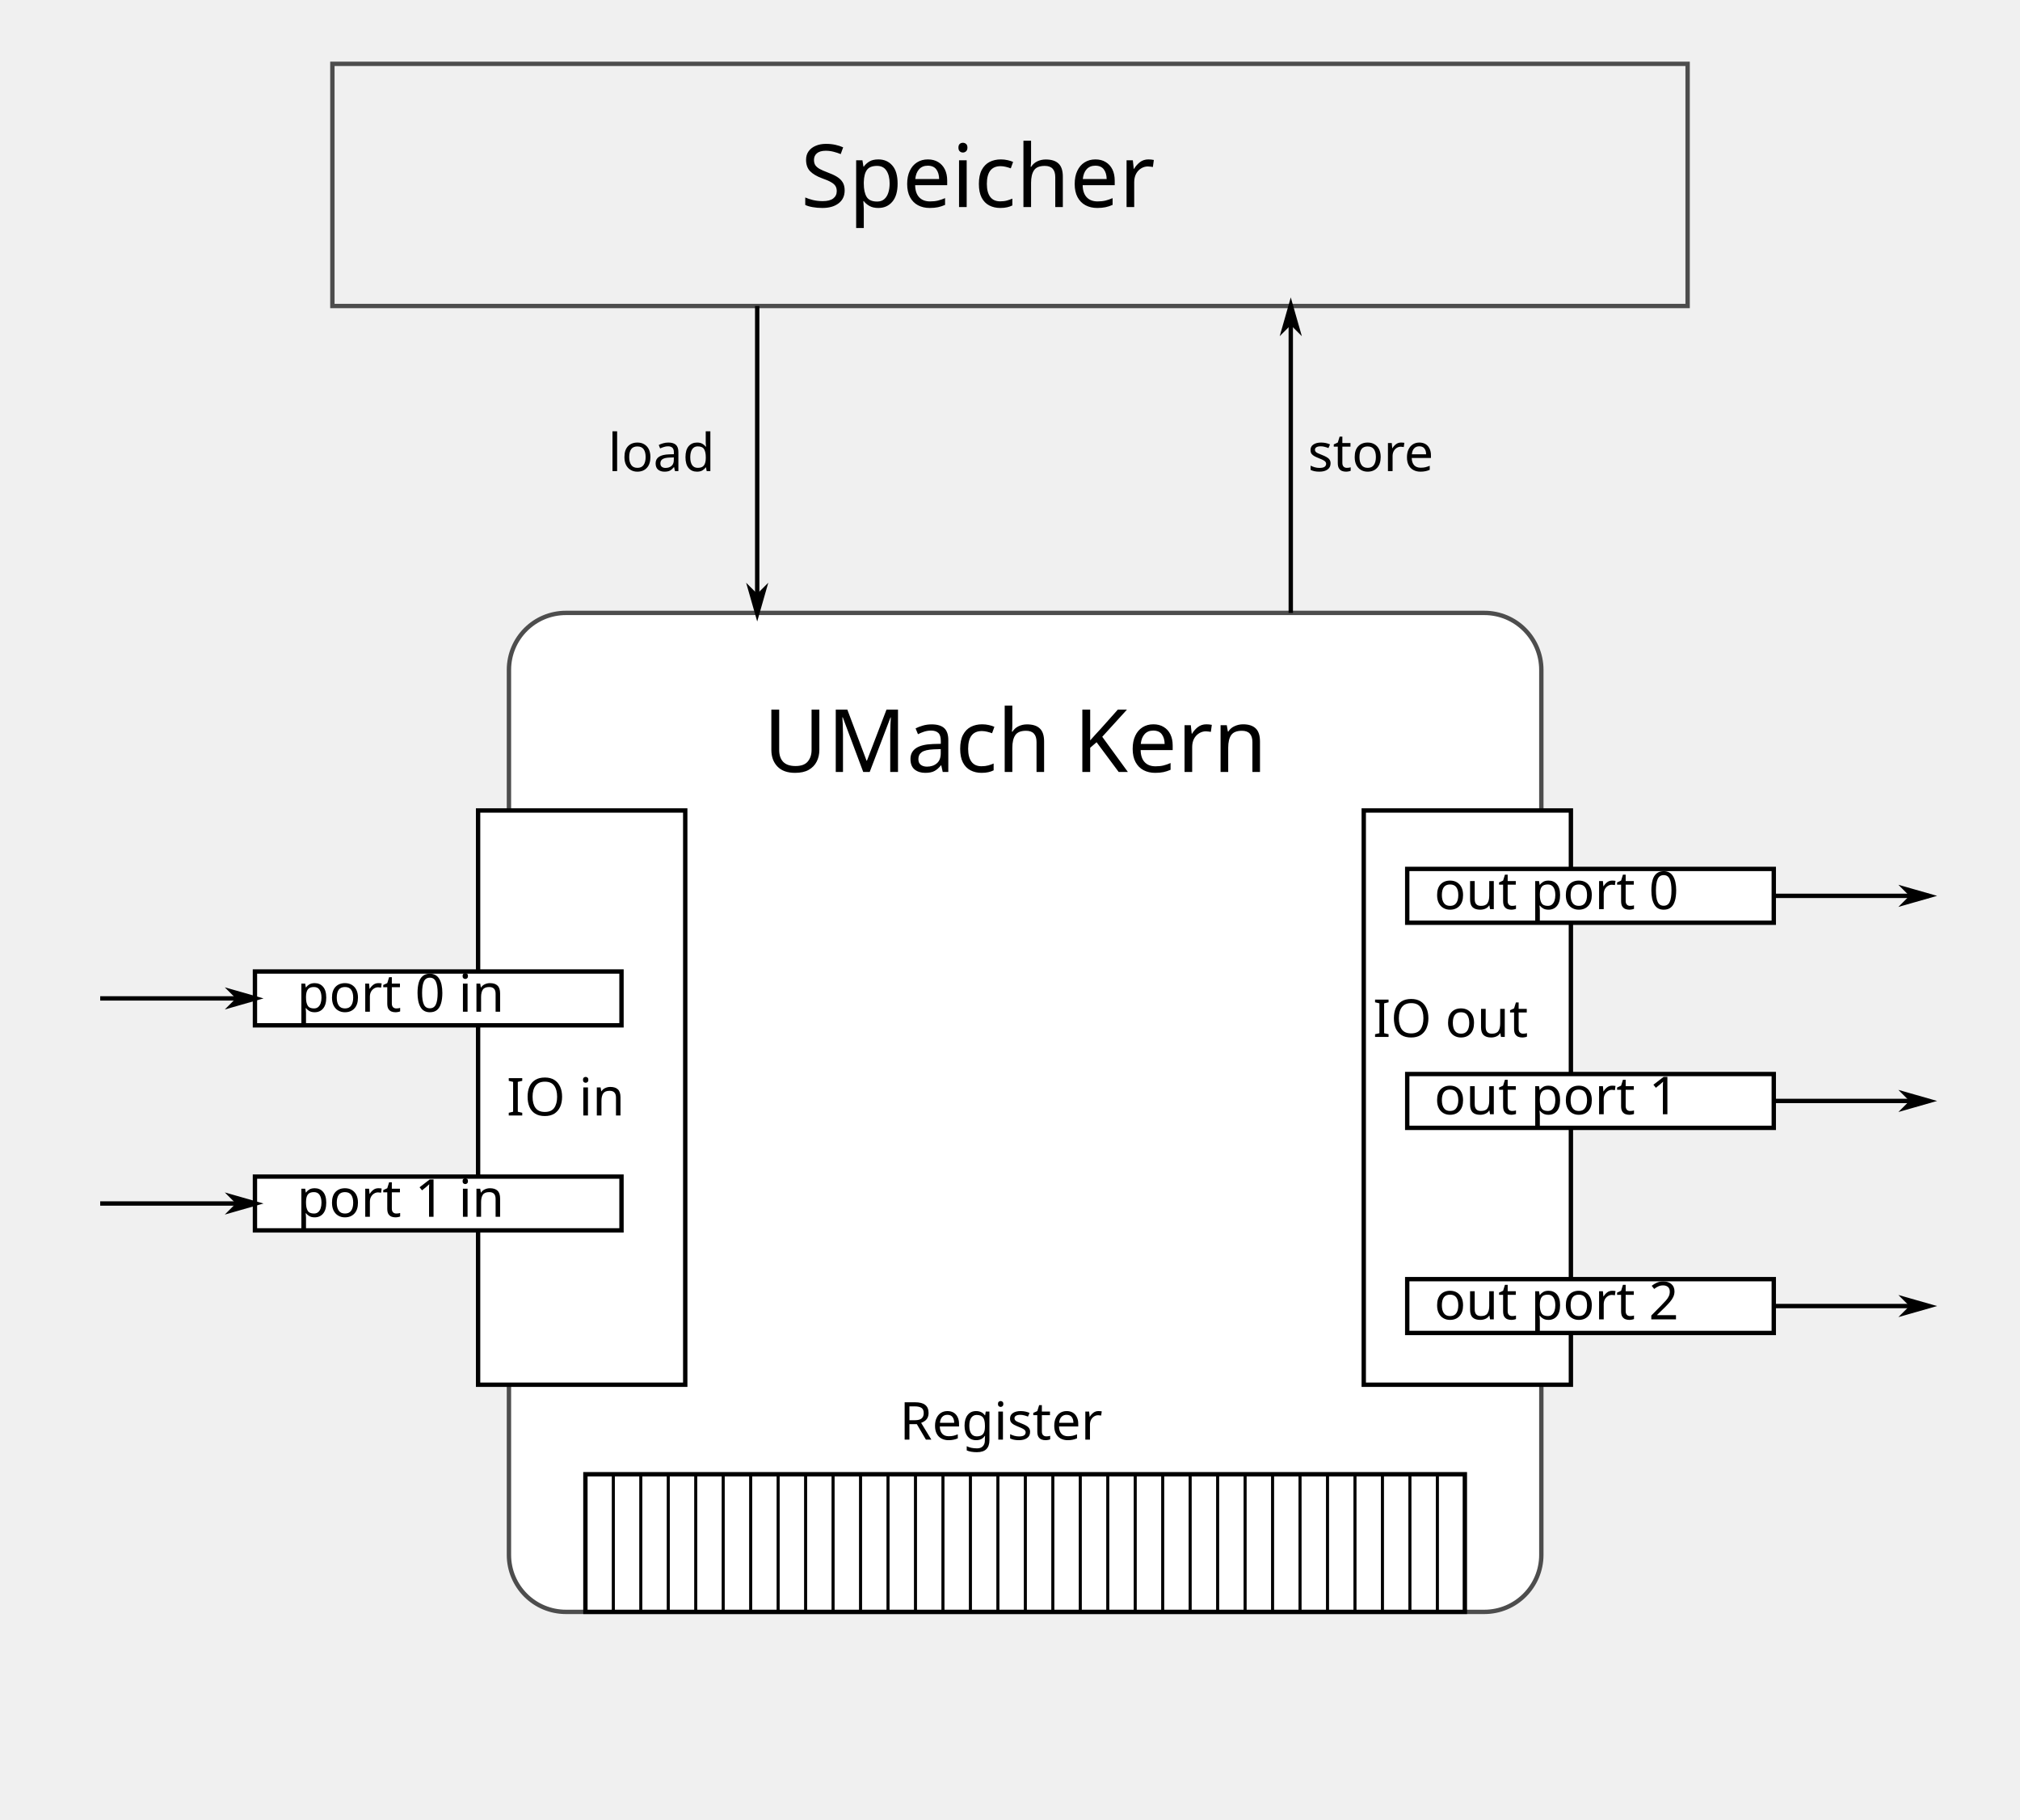
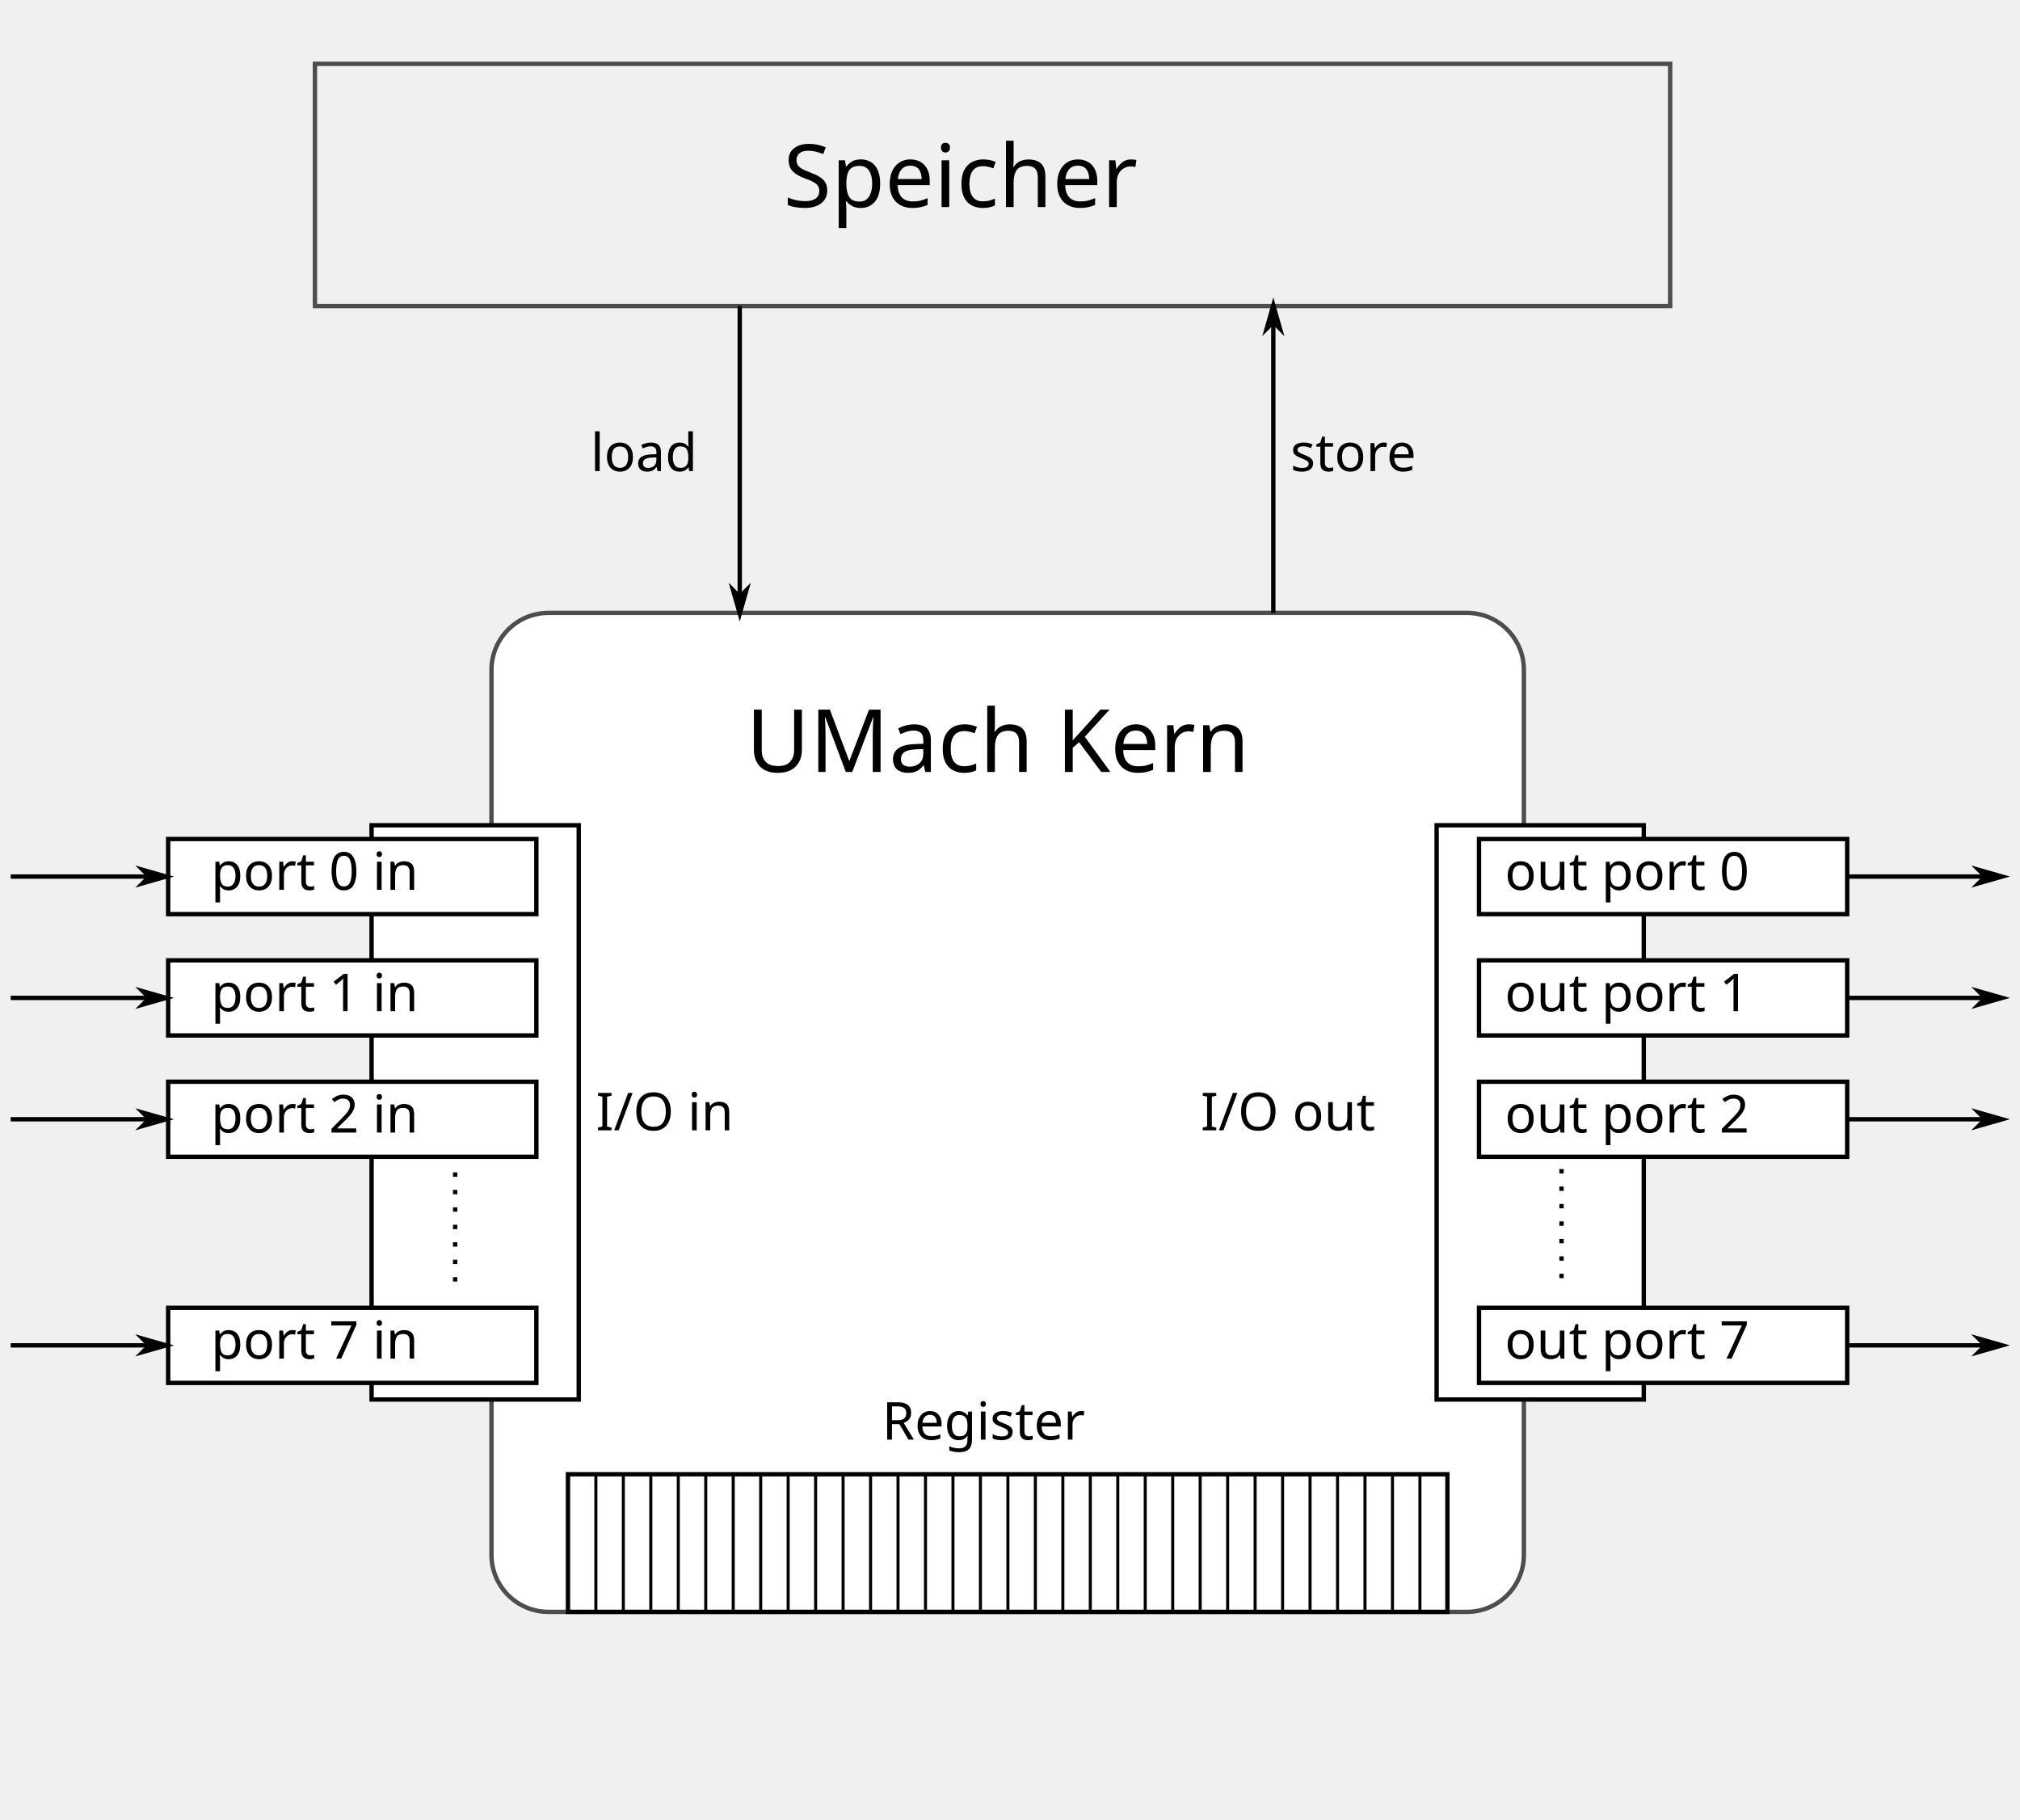
<svg xmlns="http://www.w3.org/2000/svg" width="463" height="417" id="svg2" version="1.1">
  <defs id="defs4">
    <marker orient="auto" refY="0.0" refX="0.0" id="Arrow1Mstart" style="overflow:visible">
      <path id="path3905" d="M 0.0,0.0 L 5.0,-5.0 L -12.5,0.0 L 5.0,5.0 L 0.0,0.0 z " style="fill-rule:evenodd;stroke:#000000;stroke-width:1.0pt" transform="scale(0.4) translate(10,0)" />
    </marker>
    <marker orient="auto" refY="0.0" refX="0.0" id="Arrow1Mend" style="overflow:visible;">
      <path id="path3908" d="M 0.0,0.0 L 5.0,-5.0 L -12.5,0.0 L 5.0,5.0 L 0.0,0.0 z " style="fill-rule:evenodd;stroke:#000000;stroke-width:1.0pt;" transform="scale(0.4) rotate(180) translate(10,0)" />
    </marker>
    <marker orient="auto" refY="0.0" refX="0.0" id="Arrow1Lend" style="overflow:visible;">
      <path id="path3902" d="M 0.0,0.0 L 5.0,-5.0 L -12.5,0.0 L 5.0,5.0 L 0.0,0.0 z " style="fill-rule:evenodd;stroke:#000000;stroke-width:1.0pt;" transform="scale(0.8) rotate(180) translate(12.5,0)" />
    </marker>
    <marker orient="auto" refY="0.0" refX="0.0" id="Arrow1Mend9" style="overflow:visible;">
      <path id="path3045" d="M 0.0,0.0 L 5.0,-5.0 L -12.5,0.0 L 5.0,5.0 L 0.0,0.0 z " style="stroke:#666666;stroke-width:1.0pt;fill:#666666;fill-rule:evenodd" transform="scale(0.4) rotate(180) translate(10,0)" />
    </marker>
    <marker orient="auto" refY="0.0" refX="0.0" id="Arrow1MendC" style="overflow:visible;">
      <path id="path3169" d="M 0.0,0.0 L 5.0,-5.0 L -12.5,0.0 L 5.0,5.0 L 0.0,0.0 z " style="stroke:#666666;stroke-width:1.0pt;fill:#666666;fill-rule:evenodd" transform="scale(0.4) rotate(180) translate(10,0)" />
    </marker>
    <marker orient="auto" refY="0.0" refX="0.0" id="Arrow1Mstart0" style="overflow:visible">
      <path id="path3881" d="M 0.0,0.0 L 5.0,-5.0 L -12.5,0.0 L 5.0,5.0 L 0.0,0.0 z " style="stroke:#d40000;stroke-width:1.0pt;fill:#d40000;fill-rule:evenodd" transform="scale(0.4) translate(10,0)" />
    </marker>
    <marker orient="auto" refY="0.0" refX="0.0" id="Arrow1Mendb" style="overflow:visible;">
      <path id="path3884" d="M 0.0,0.0 L 5.0,-5.0 L -12.5,0.0 L 5.0,5.0 L 0.0,0.0 z " style="stroke:#d40000;stroke-width:1.0pt;fill:#d40000;fill-rule:evenodd" transform="scale(0.4) rotate(180) translate(10,0)" />
    </marker>
    <marker orient="auto" refY="0.0" refX="0.0" id="Arrow1MstartZ" style="overflow:visible">
      <path id="path3887" d="M 0.0,0.0 L 5.0,-5.0 L -12.5,0.0 L 5.0,5.0 L 0.0,0.0 z " style="stroke:#0000ff;stroke-width:1.0pt;fill:#0000ff;fill-rule:evenodd" transform="scale(0.4) translate(10,0)" />
    </marker>
    <marker orient="auto" refY="0.0" refX="0.0" id="Arrow1Mendl" style="overflow:visible;">
      <path id="path3890" d="M 0.0,0.0 L 5.0,-5.0 L -12.5,0.0 L 5.0,5.0 L 0.0,0.0 z " style="stroke:#0000ff;stroke-width:1.0pt;fill:#0000ff;fill-rule:evenodd" transform="scale(0.4) rotate(180) translate(10,0)" />
    </marker>
    <marker orient="auto" refY="0.0" refX="0.0" id="Arrow1Mstartq" style="overflow:visible">
      <path id="path3893" d="M 0.0,0.0 L 5.0,-5.0 L -12.5,0.0 L 5.0,5.0 L 0.0,0.0 z " style="stroke:#0000ff;stroke-width:1.0pt;fill:#0000ff;fill-rule:evenodd" transform="scale(0.4) translate(10,0)" />
    </marker>
    <marker orient="auto" refY="0.0" refX="0.0" id="Arrow1MendL" style="overflow:visible;">
      <path id="path3896" d="M 0.0,0.0 L 5.0,-5.0 L -12.5,0.0 L 5.0,5.0 L 0.0,0.0 z " style="stroke:#0000ff;stroke-width:1.0pt;fill:#0000ff;fill-rule:evenodd" transform="scale(0.4) rotate(180) translate(10,0)" />
    </marker>
    <marker orient="auto" refY="0.0" refX="0.0" id="Arrow1Mendk" style="overflow:visible;">
      <path id="path3899" d="M 0.0,0.0 L 5.0,-5.0 L -12.5,0.0 L 5.0,5.0 L 0.0,0.0 z " style="stroke:#0000ff;stroke-width:1.0pt;fill:#0000ff;fill-rule:evenodd" transform="scale(0.4) rotate(180) translate(10,0)" />
    </marker>
    <marker orient="auto" refY="0.0" refX="0.0" id="Arrow1Mstarta" style="overflow:visible">
      <path id="path3903" d="M 0.0,0.0 L 5.0,-5.0 L -12.5,0.0 L 5.0,5.0 L 0.0,0.0 z " style="stroke:#0000ff;stroke-width:1.0pt;fill:#0000ff;fill-rule:evenodd" transform="scale(0.4) translate(10,0)" />
    </marker>
    <marker orient="auto" refY="0.0" refX="0.0" id="Arrow1Mend4" style="overflow:visible;">
      <path id="path3906" d="M 0.0,0.0 L 5.0,-5.0 L -12.5,0.0 L 5.0,5.0 L 0.0,0.0 z " style="stroke:#0000ff;stroke-width:1.0pt;fill:#0000ff;fill-rule:evenodd" transform="scale(0.4) rotate(180) translate(10,0)" />
    </marker>
    <marker orient="auto" refY="0.0" refX="0.0" id="Arrow1Mstart6" style="overflow:visible">
      <path id="path3909" d="M 0.0,0.0 L 5.0,-5.0 L -12.5,0.0 L 5.0,5.0 L 0.0,0.0 z " style="stroke:#d40000;stroke-width:1.0pt;fill:#d40000;fill-rule:evenodd" transform="scale(0.4) translate(10,0)" />
    </marker>
    <marker orient="auto" refY="0.0" refX="0.0" id="Arrow1MendX" style="overflow:visible;">
      <path id="path3912" d="M 0.0,0.0 L 5.0,-5.0 L -12.5,0.0 L 5.0,5.0 L 0.0,0.0 z " style="stroke:#d40000;stroke-width:1.0pt;fill:#d40000;fill-rule:evenodd" transform="scale(0.4) rotate(180) translate(10,0)" />
    </marker>
    <marker orient="auto" refY="0.0" refX="0.0" id="Arrow1Mend5" style="overflow:visible;">
      <path id="path3915" d="M 0.0,0.0 L 5.0,-5.0 L -12.5,0.0 L 5.0,5.0 L 0.0,0.0 z " style="stroke:#d40000;stroke-width:1.0pt;fill:#d40000;fill-rule:evenodd" transform="scale(0.4) rotate(180) translate(10,0)" />
    </marker>
    <marker orient="auto" refY="0.0" refX="0.0" id="Arrow1Mstart6J" style="overflow:visible">
      <path id="path3918" d="M 0.0,0.0 L 5.0,-5.0 L -12.5,0.0 L 5.0,5.0 L 0.0,0.0 z " style="stroke:#d40000;stroke-width:1.0pt;fill:#d40000;fill-rule:evenodd" transform="scale(0.4) translate(10,0)" />
    </marker>
    <marker orient="auto" refY="0.0" refX="0.0" id="Arrow1MendB" style="overflow:visible;">
      <path id="path3921" d="M 0.0,0.0 L 5.0,-5.0 L -12.5,0.0 L 5.0,5.0 L 0.0,0.0 z " style="stroke:#d40000;stroke-width:1.0pt;fill:#d40000;fill-rule:evenodd" transform="scale(0.4) rotate(180) translate(10,0)" />
    </marker>
    <marker orient="auto" refY="0.0" refX="0.0" id="Arrow1MstartI" style="overflow:visible">
      <path id="path3924" d="M 0.0,0.0 L 5.0,-5.0 L -12.5,0.0 L 5.0,5.0 L 0.0,0.0 z " style="stroke:#d40000;stroke-width:1.0pt;fill:#d40000;fill-rule:evenodd" transform="scale(0.4) translate(10,0)" />
    </marker>
    <marker orient="auto" refY="0.0" refX="0.0" id="Arrow1Mstartv" style="overflow:visible">
      <path id="path3927" d="M 0.0,0.0 L 5.0,-5.0 L -12.5,0.0 L 5.0,5.0 L 0.0,0.0 z " style="stroke:#0000ff;stroke-width:1.0pt;fill:#0000ff;fill-rule:evenodd" transform="scale(0.4) translate(10,0)" />
    </marker>
    <marker orient="auto" refY="0.0" refX="0.0" id="Arrow1Mendc" style="overflow:visible;">
      <path id="path4175" d="M 0.0,0.0 L 5.0,-5.0 L -12.5,0.0 L 5.0,5.0 L 0.0,0.0 z " style="stroke:#d40000;stroke-width:1.0pt;fill:#d40000;fill-rule:evenodd" transform="scale(0.4) rotate(180) translate(10,0)" />
    </marker>
    <marker orient="auto" refY="0.0" refX="0.0" id="Arrow1Mstart1" style="overflow:visible">
      <path id="path4178" d="M 0.0,0.0 L 5.0,-5.0 L -12.5,0.0 L 5.0,5.0 L 0.0,0.0 z " style="stroke:#d40000;stroke-width:1.0pt;fill:#d40000;fill-rule:evenodd" transform="scale(0.4) translate(10,0)" />
    </marker>
    <marker orient="auto" refY="0.0" refX="0.0" id="Arrow1MendY" style="overflow:visible;">
      <path id="path4181" d="M 0.0,0.0 L 5.0,-5.0 L -12.5,0.0 L 5.0,5.0 L 0.0,0.0 z " style="stroke:#d40000;stroke-width:1.0pt;fill:#d40000;fill-rule:evenodd" transform="scale(0.4) rotate(180) translate(10,0)" />
    </marker>
    <marker orient="auto" refY="0.0" refX="0.0" id="Arrow1MstartA" style="overflow:visible">
      <path id="path4184" d="M 0.0,0.0 L 5.0,-5.0 L -12.5,0.0 L 5.0,5.0 L 0.0,0.0 z " style="stroke:#0000ff;stroke-width:1.0pt;fill:#0000ff;fill-rule:evenodd" transform="scale(0.4) translate(10,0)" />
    </marker>
    <marker orient="auto" refY="0.0" refX="0.0" id="Arrow1MendCE" style="overflow:visible;">
      <path id="path4187" d="M 0.0,0.0 L 5.0,-5.0 L -12.5,0.0 L 5.0,5.0 L 0.0,0.0 z " style="stroke:#0000ff;stroke-width:1.0pt;fill:#0000ff;fill-rule:evenodd" transform="scale(0.4) rotate(180) translate(10,0)" />
    </marker>
    <marker orient="auto" refY="0.0" refX="0.0" id="Arrow1Mstart5" style="overflow:visible">
      <path id="path4190" d="M 0.0,0.0 L 5.0,-5.0 L -12.5,0.0 L 5.0,5.0 L 0.0,0.0 z " style="stroke:#d40000;stroke-width:1.0pt;fill:#d40000;fill-rule:evenodd" transform="scale(0.4) translate(10,0)" />
    </marker>
    <marker orient="auto" refY="0.0" refX="0.0" id="Arrow1MendXU" style="overflow:visible;">
      <path id="path4193" d="M 0.0,0.0 L 5.0,-5.0 L -12.5,0.0 L 5.0,5.0 L 0.0,0.0 z " style="stroke:#d40000;stroke-width:1.0pt;fill:#d40000;fill-rule:evenodd" transform="scale(0.4) rotate(180) translate(10,0)" />
    </marker>
    <marker orient="auto" refY="0.0" refX="0.0" id="Arrow1Menda" style="overflow:visible;">
      <path id="path4196" d="M 0.0,0.0 L 5.0,-5.0 L -12.5,0.0 L 5.0,5.0 L 0.0,0.0 z " style="stroke:#0000ff;stroke-width:1.0pt;fill:#0000ff;fill-rule:evenodd" transform="scale(0.4) rotate(180) translate(10,0)" />
    </marker>
    <marker orient="auto" refY="0.0" refX="0.0" id="Arrow1MstartT" style="overflow:visible">
      <path id="path4199" d="M 0.0,0.0 L 5.0,-5.0 L -12.5,0.0 L 5.0,5.0 L 0.0,0.0 z " style="stroke:#d40000;stroke-width:1.0pt;fill:#d40000;fill-rule:evenodd" transform="scale(0.4) translate(10,0)" />
    </marker>
    <marker orient="auto" refY="0.0" refX="0.0" id="Arrow1Mstart1Q" style="overflow:visible">
      <path id="path4202" d="M 0.0,0.0 L 5.0,-5.0 L -12.5,0.0 L 5.0,5.0 L 0.0,0.0 z " style="stroke:#0000ff;stroke-width:1.0pt;fill:#0000ff;fill-rule:evenodd" transform="scale(0.4) translate(10,0)" />
    </marker>
    <marker orient="auto" refY="0.0" refX="0.0" id="Arrow1Mstartx" style="overflow:visible">
      <path id="path4205" d="M 0.0,0.0 L 5.0,-5.0 L -12.5,0.0 L 5.0,5.0 L 0.0,0.0 z " style="stroke:#0000ff;stroke-width:1.0pt;fill:#0000ff;fill-rule:evenodd" transform="scale(0.4) translate(10,0)" />
    </marker>
    <marker orient="auto" refY="0.0" refX="0.0" id="Arrow1MendL4" style="overflow:visible;">
      <path id="path4208" d="M 0.0,0.0 L 5.0,-5.0 L -12.5,0.0 L 5.0,5.0 L 0.0,0.0 z " style="stroke:#0000ff;stroke-width:1.0pt;fill:#0000ff;fill-rule:evenodd" transform="scale(0.4) rotate(180) translate(10,0)" />
    </marker>
  </defs>
  <g id="layer1" transform="translate(-115.5,-561.8621)">
-     <g id="g4161" transform="translate(13.75047,4.607735)">
+     <g id="g4161" transform="translate(9.750473,4.607735)">
      <rect ry="0" y="571.882" x="177.934" height="55.497" width="310.63" id="rect4092" style="fill:none;stroke:#4d4d4d;stroke-width:1;stroke-miterlimit:4;stroke-dasharray:none;stroke-dashoffset:0" />
      <text id="text4100" y="604.709" x="285.305" style="font-size:20px;font-style:normal;font-variant:normal;font-weight:normal;font-stretch:normal;line-height:125%;letter-spacing:0px;word-spacing:0px;fill:#000000;fill-opacity:1;stroke:none;font-family:'Anka/Coder';-inkscape-font-specification:'Anka/Coder'" xml:space="preserve">
        <tspan y="604.709" x="285.305" id="tspan4102">Speicher</tspan>
      </text>
    </g>
-     <rect style="fill:#ffffff;stroke:#4d4d4d;stroke-width:1;stroke-miterlimit:4;stroke-dasharray:none;stroke-dashoffset:0" id="rect3124" width="236.634" height="228.926" x="232.152" y="702.315" ry="13.06" />
-     <rect style="fill:#ffffff;fill-opacity:1;stroke:#000000;stroke-width:1;stroke-miterlimit:4;stroke-dasharray:none;stroke-dashoffset:0" id="rect5271" width="47.48" height="131.595" x="428.082" y="747.591" ry="0" />
-     <path style="fill:none;stroke:#000000;stroke-width:1px;stroke-linecap:butt;stroke-linejoin:miter;stroke-opacity:1;marker-end:url(#Arrow1Mend)" d="m 411.356,702.315 0,-70.328" id="path4189" />
-     <path style="fill:none;stroke:#000000;stroke-width:1px;stroke-linecap:butt;stroke-linejoin:miter;stroke-opacity:1;marker-end:url(#Arrow1Mend)" d="m 173.558,70.125 0,70.328" id="path4191" transform="translate(115.5,561.8621)" />
-     <text xml:space="preserve" style="font-size:12px;font-style:normal;font-variant:normal;font-weight:normal;font-stretch:normal;line-height:125%;letter-spacing:0px;word-spacing:0px;fill:#000000;fill-opacity:1;stroke:none;font-family:'Anka/Coder';-inkscape-font-specification:'Anka/Coder'" x="415.273" y="669.823" id="text4685">
-       <tspan id="tspan4687" x="415.273" y="669.823">store</tspan>
-     </text>
-     <text xml:space="preserve" style="font-size:12px;font-style:normal;font-variant:normal;font-weight:normal;font-stretch:normal;line-height:125%;letter-spacing:0px;word-spacing:0px;fill:#000000;fill-opacity:1;stroke:none;font-family:'Anka/Coder';-inkscape-font-specification:'Anka/Coder'" x="254.87" y="669.823" id="text4689">
-       <tspan id="tspan4691" x="254.87" y="669.823">load</tspan>
-     </text>
-     <text xml:space="preserve" style="font-size:20px;font-style:normal;font-variant:normal;font-weight:normal;font-stretch:normal;line-height:125%;letter-spacing:0px;word-spacing:0px;fill:#000000;fill-opacity:1;stroke:none;font-family:'Anka/Coder';-inkscape-font-specification:'Anka/Coder'" x="290.503" y="738.766" id="text4693">
-       <tspan id="tspan4695" x="290.503" y="738.766">UMach Kern</tspan>
-     </text>
-     <g id="g5224" transform="translate(-8,0)">
-       <g transform="translate(-37.5074,84.66359)" id="g4116">
-         <rect ry="0" y="-567.571" x="676.325" height="84.017" width="12.333" id="rect4098" style="fill:#ffffff;fill-opacity:1;stroke:#000000;stroke-width:1;stroke-miterlimit:4;stroke-dasharray:none;stroke-dashoffset:0" transform="matrix(0,1,-1,0,0,0)" />
-         <text xml:space="preserve" style="font-size:12px;font-style:normal;font-variant:normal;font-weight:normal;font-stretch:normal;line-height:125%;letter-spacing:0px;word-spacing:0px;fill:#000000;fill-opacity:1;stroke:none;font-family:'Anka/Coder';-inkscape-font-specification:'Anka/Coder'" x="489.747" y="685.538" id="text4104">
-           <tspan id="tspan4106" x="489.747" y="685.538">out port 0</tspan>
-         </text>
-       </g>
-       <path transform="translate(115.5,561.8621)" id="path4947" d="m 414.564,205.293 35.47,0" style="fill:none;stroke:#000000;stroke-width:1px;stroke-linecap:butt;stroke-linejoin:miter;stroke-opacity:1;marker-end:url(#Arrow1Mend)" />
-     </g>
-     <g id="g5231" transform="translate(-8,0)">
-       <g transform="translate(-37.5074,131.6636)" id="g4145">
-         <rect ry="0" y="-567.571" x="676.325" height="84.017" width="12.333" id="rect4147" style="fill:#ffffff;fill-opacity:1;stroke:#000000;stroke-width:1;stroke-miterlimit:4;stroke-dasharray:none;stroke-dashoffset:0" transform="matrix(0,1,-1,0,0,0)" />
-         <text xml:space="preserve" style="font-size:12px;font-style:normal;font-variant:normal;font-weight:normal;font-stretch:normal;line-height:125%;letter-spacing:0px;word-spacing:0px;fill:#000000;fill-opacity:1;stroke:none;font-family:'Anka/Coder';-inkscape-font-specification:'Anka/Coder'" x="489.747" y="685.538" id="text4149">
-           <tspan id="tspan4151" x="489.747" y="685.538">out port 1</tspan>
-         </text>
-       </g>
-       <path style="fill:none;stroke:#000000;stroke-width:1px;stroke-linecap:butt;stroke-linejoin:miter;stroke-opacity:1;marker-end:url(#Arrow1Mend)" d="m 530.064,814.155 35.47,0" id="path5195" />
-     </g>
-     <g id="g5238" transform="translate(-8,0)">
-       <g id="g4137" transform="translate(-37.5074,178.6636)">
-         <rect transform="matrix(0,1,-1,0,0,0)" style="fill:#ffffff;fill-opacity:1;stroke:#000000;stroke-width:1;stroke-miterlimit:4;stroke-dasharray:none;stroke-dashoffset:0" id="rect4139" width="12.333" height="84.017" x="676.325" y="-567.571" ry="0" />
-         <text id="text4141" y="685.538" x="489.747" style="font-size:12px;font-style:normal;font-variant:normal;font-weight:normal;font-stretch:normal;line-height:125%;letter-spacing:0px;word-spacing:0px;fill:#000000;fill-opacity:1;stroke:none;font-family:'Anka/Coder';-inkscape-font-specification:'Anka/Coder'" xml:space="preserve">
-           <tspan y="685.538" x="489.747" id="tspan4143">out port 2</tspan>
-         </text>
-       </g>
-       <path id="path5197" d="m 530.064,861.155 35.47,0" style="fill:none;stroke:#000000;stroke-width:1px;stroke-linecap:butt;stroke-linejoin:miter;stroke-opacity:1;marker-end:url(#Arrow1Mend)" />
-     </g>
-     <rect ry="0" y="747.591" x="225.082" height="131.595" width="47.48" id="rect5391" style="fill:#ffffff;fill-opacity:1;stroke:#000000;stroke-width:1;stroke-miterlimit:4;stroke-dasharray:none;stroke-dashoffset:0" />
-     <g id="g5245" transform="translate(10,0)">
-       <g transform="translate(-312.6812,-17.47599)" id="g4132">
-         <rect transform="matrix(0,1,-1,0,0,0)" style="fill:#ffffff;fill-opacity:1;stroke:#000000;stroke-width:1;stroke-miterlimit:4;stroke-dasharray:none;stroke-dashoffset:0" id="rect4123" width="12.333" height="84.017" x="801.965" y="-560.634" ry="0" />
-         <text id="text4125" y="811.178" x="486.244" style="font-size:12px;font-style:normal;font-variant:normal;font-weight:normal;font-stretch:normal;line-height:125%;letter-spacing:0px;word-spacing:0px;fill:#000000;fill-opacity:1;stroke:none;font-family:'Anka/Coder';-inkscape-font-specification:'Anka/Coder'" xml:space="preserve">
-           <tspan y="811.178" x="486.244" id="tspan5263">port 0 in</tspan>
-         </text>
-       </g>
-       <path style="fill:none;stroke:#000000;stroke-width:1px;stroke-linecap:butt;stroke-linejoin:miter;stroke-opacity:1;marker-end:url(#Arrow1Mend)" d="m 128.467,790.655 35.47,0" id="path5199" />
-     </g>
-     <g id="g5252" transform="translate(10,0)">
-       <g id="g4153" transform="translate(-312.6812,29.52401)">
-         <rect ry="0" y="-560.634" x="801.965" height="84.017" width="12.333" id="rect4155" style="fill:#ffffff;fill-opacity:1;stroke:#000000;stroke-width:1;stroke-miterlimit:4;stroke-dasharray:none;stroke-dashoffset:0" transform="matrix(0,1,-1,0,0,0)" />
-         <text xml:space="preserve" style="font-size:12px;font-style:normal;font-variant:normal;font-weight:normal;font-stretch:normal;line-height:125%;letter-spacing:0px;word-spacing:0px;fill:#000000;fill-opacity:1;stroke:none;font-family:'Anka/Coder';-inkscape-font-specification:'Anka/Coder'" x="486.244" y="811.178" id="text4157">
-           <tspan id="tspan4159" x="486.244" y="811.178">port 1 in</tspan>
-         </text>
-       </g>
-       <path id="path5201" d="m 128.467,837.655 35.47,0" style="fill:none;stroke:#000000;stroke-width:1px;stroke-linecap:butt;stroke-linejoin:miter;stroke-opacity:1;marker-end:url(#Arrow1Mend)" />
-     </g>
-     <text xml:space="preserve" style="font-size:12px;font-style:normal;font-variant:normal;font-weight:normal;font-stretch:normal;line-height:125%;letter-spacing:0px;word-spacing:0px;fill:#000000;fill-opacity:1;stroke:none;font-family:'Anka/Coder';-inkscape-font-specification:'Anka/Coder'" x="231.626" y="817.49" id="text5275">
-       <tspan x="231.626" y="817.49" id="tspan5279">IO in</tspan>
-     </text>
-     <text xml:space="preserve" style="font-size:12px;font-style:normal;font-variant:normal;font-weight:normal;font-stretch:normal;line-height:125%;letter-spacing:0px;word-spacing:0px;fill:#000000;fill-opacity:1;stroke:none;font-family:'Anka/Coder';-inkscape-font-specification:'Anka/Coder'" x="430.192" y="799.49" id="text5281">
-       <tspan x="430.192" y="799.49" id="tspan5285">IO out</tspan>
-     </text>
-     <g id="g5461" transform="translate(-42.31549,-91.94006)">
+     <rect style="fill:#ffffff;stroke:#4d4d4d;stroke-width:1;stroke-miterlimit:4;stroke-dasharray:none;stroke-dashoffset:0" id="rect3124" width="236.634" height="228.926" x="228.152" y="702.315" ry="13.06" />
+     <path style="fill:none;stroke:#000000;stroke-width:1px;stroke-linecap:butt;stroke-linejoin:miter;stroke-opacity:1;marker-end:url(#Arrow1Mend)" d="m 407.356,702.315 0,-70.328" id="path4189" />
+     <path style="fill:none;stroke:#000000;stroke-width:1px;stroke-linecap:butt;stroke-linejoin:miter;stroke-opacity:1;marker-end:url(#Arrow1Mend)" d="m 285.058,631.987 0,70.328" id="path4191" />
+     <text xml:space="preserve" style="font-size:12px;font-style:normal;font-variant:normal;font-weight:normal;font-stretch:normal;line-height:125%;letter-spacing:0px;word-spacing:0px;fill:#000000;fill-opacity:1;stroke:none;font-family:'Anka/Coder';-inkscape-font-specification:'Anka/Coder'" x="411.273" y="669.823" id="text4685">
+       <tspan id="tspan4687" x="411.273" y="669.823">store</tspan>
+     </text>
+     <text xml:space="preserve" style="font-size:12px;font-style:normal;font-variant:normal;font-weight:normal;font-stretch:normal;line-height:125%;letter-spacing:0px;word-spacing:0px;fill:#000000;fill-opacity:1;stroke:none;font-family:'Anka/Coder';-inkscape-font-specification:'Anka/Coder'" x="250.87" y="669.823" id="text4689">
+       <tspan id="tspan4691" x="250.87" y="669.823">load</tspan>
+     </text>
+     <text xml:space="preserve" style="font-size:20px;font-style:normal;font-variant:normal;font-weight:normal;font-stretch:normal;line-height:125%;letter-spacing:0px;word-spacing:0px;fill:#000000;fill-opacity:1;stroke:none;font-family:'Anka/Coder';-inkscape-font-specification:'Anka/Coder'" x="286.503" y="738.766" id="text4693">
+       <tspan id="tspan4695" x="286.503" y="738.766">UMach Kern</tspan>
+     </text>
+     <text xml:space="preserve" style="font-size:12px;font-style:normal;font-variant:normal;font-weight:normal;font-stretch:normal;line-height:125%;letter-spacing:0px;word-spacing:0px;fill:#000000;fill-opacity:1;stroke:none;font-family:'Anka/Coder';-inkscape-font-specification:'Anka/Coder'" x="252.085" y="820.88" id="text5275">
+       <tspan x="252.085" y="820.88" id="tspan5279">I/O in</tspan>
+     </text>
+     <text xml:space="preserve" style="font-size:12px;font-style:normal;font-variant:normal;font-weight:normal;font-stretch:normal;line-height:125%;letter-spacing:0px;word-spacing:0px;fill:#000000;fill-opacity:1;stroke:none;font-family:'Anka/Coder';-inkscape-font-specification:'Anka/Coder'" x="390.695" y="820.88" id="text5281">
+       <tspan x="390.695" y="820.88" id="tspan5285">I/O out</tspan>
+     </text>
+     <g id="g5461" transform="translate(-46.31549,-91.94006)">
      <rect y="991.637" x="291.996" height="31.544" width="201.576" id="rect5291" style="fill:#ffffff;fill-opacity:1;stroke:#000000;stroke-width:1;stroke-miterlimit:4;stroke-dasharray:none;stroke-dashoffset:0" />
      <path style="fill:none;stroke:#000000;stroke-width:0.7;stroke-linecap:butt;stroke-linejoin:miter;stroke-miterlimit:4;stroke-opacity:1;stroke-dasharray:none" d="m 480.98,991.637 0,31.544" id="path5297" />
      <path style="fill:none;stroke:#000000;stroke-width:0.7;stroke-linecap:butt;stroke-linejoin:miter;stroke-miterlimit:4;stroke-opacity:1;stroke-dasharray:none" d="m 474.684,991.637 0,31.544" id="path5299" />
      <path style="fill:none;stroke:#000000;stroke-width:0.7;stroke-linecap:butt;stroke-linejoin:miter;stroke-miterlimit:4;stroke-opacity:1;stroke-dasharray:none" d="m 468.388,991.637 0,31.544" id="path5301" />
      <path style="fill:none;stroke:#000000;stroke-width:0.7;stroke-linecap:butt;stroke-linejoin:miter;stroke-miterlimit:4;stroke-opacity:1;stroke-dasharray:none" d="m 462.092,991.637 0,31.544" id="path5303" />
      <path style="fill:none;stroke:#000000;stroke-width:0.7;stroke-linecap:butt;stroke-linejoin:miter;stroke-miterlimit:4;stroke-opacity:1;stroke-dasharray:none" d="m 455.796,991.637 0,31.544" id="path5305" />
      <path style="fill:none;stroke:#000000;stroke-width:0.7;stroke-linecap:butt;stroke-linejoin:miter;stroke-miterlimit:4;stroke-opacity:1;stroke-dasharray:none" d="m 449.5,991.637 0,31.544" id="path5307" />
      <path style="fill:none;stroke:#000000;stroke-width:0.7;stroke-linecap:butt;stroke-linejoin:miter;stroke-miterlimit:4;stroke-opacity:1;stroke-dasharray:none" d="m 443.204,991.637 0,31.544" id="path5309" />
      <path style="fill:none;stroke:#000000;stroke-width:0.7;stroke-linecap:butt;stroke-linejoin:miter;stroke-miterlimit:4;stroke-opacity:1;stroke-dasharray:none" d="m 436.908,991.637 0,31.544" id="path5311" />
      <path style="fill:none;stroke:#000000;stroke-width:0.7;stroke-linecap:butt;stroke-linejoin:miter;stroke-miterlimit:4;stroke-opacity:1;stroke-dasharray:none" d="m 430.611,991.637 0,31.544" id="path5313" />
      <path style="fill:none;stroke:#000000;stroke-width:0.7;stroke-linecap:butt;stroke-linejoin:miter;stroke-miterlimit:4;stroke-opacity:1;stroke-dasharray:none" d="m 424.315,991.637 0,31.544" id="path5315" />
      <path style="fill:none;stroke:#000000;stroke-width:0.7;stroke-linecap:butt;stroke-linejoin:miter;stroke-miterlimit:4;stroke-opacity:1;stroke-dasharray:none" d="m 418.019,991.637 0,31.544" id="path5317" />
      <path style="fill:none;stroke:#000000;stroke-width:0.7;stroke-linecap:butt;stroke-linejoin:miter;stroke-miterlimit:4;stroke-opacity:1;stroke-dasharray:none" d="m 411.723,991.637 0,31.544" id="path5319" />
      <path style="fill:none;stroke:#000000;stroke-width:0.7;stroke-linecap:butt;stroke-linejoin:miter;stroke-miterlimit:4;stroke-opacity:1;stroke-dasharray:none" d="m 405.427,991.637 0,31.544" id="path5321" />
      <path style="fill:none;stroke:#000000;stroke-width:0.7;stroke-linecap:butt;stroke-linejoin:miter;stroke-miterlimit:4;stroke-opacity:1;stroke-dasharray:none" d="m 399.131,991.637 0,31.544" id="path5323" />
      <path style="fill:none;stroke:#000000;stroke-width:0.7;stroke-linecap:butt;stroke-linejoin:miter;stroke-miterlimit:4;stroke-opacity:1;stroke-dasharray:none" d="m 298.395,991.637 0,31.544" id="path5325" />
      <path style="fill:none;stroke:#000000;stroke-width:0.7;stroke-linecap:butt;stroke-linejoin:miter;stroke-miterlimit:4;stroke-opacity:1;stroke-dasharray:none" d="m 386.539,991.637 0,31.544" id="path5327" />
      <path style="fill:none;stroke:#000000;stroke-width:0.7;stroke-linecap:butt;stroke-linejoin:miter;stroke-miterlimit:4;stroke-opacity:1;stroke-dasharray:none" d="m 380.243,991.637 0,31.544" id="path5329" />
      <path style="fill:none;stroke:#000000;stroke-width:0.7;stroke-linecap:butt;stroke-linejoin:miter;stroke-miterlimit:4;stroke-opacity:1;stroke-dasharray:none" d="m 373.947,991.637 0,31.544" id="path5331" />
      <path style="fill:none;stroke:#000000;stroke-width:0.7;stroke-linecap:butt;stroke-linejoin:miter;stroke-miterlimit:4;stroke-opacity:1;stroke-dasharray:none" d="m 367.651,991.637 0,31.544" id="path5333" />
      <path style="fill:none;stroke:#000000;stroke-width:0.7;stroke-linecap:butt;stroke-linejoin:miter;stroke-miterlimit:4;stroke-opacity:1;stroke-dasharray:none" d="m 361.355,991.637 0,31.544" id="path5335" />
      <path style="fill:none;stroke:#000000;stroke-width:0.7;stroke-linecap:butt;stroke-linejoin:miter;stroke-miterlimit:4;stroke-opacity:1;stroke-dasharray:none" d="m 355.059,991.637 0,31.544" id="path5337" />
      <path style="fill:none;stroke:#000000;stroke-width:0.7;stroke-linecap:butt;stroke-linejoin:miter;stroke-miterlimit:4;stroke-opacity:1;stroke-dasharray:none" d="m 348.763,991.637 0,31.544" id="path5339" />
      <path style="fill:none;stroke:#000000;stroke-width:0.7;stroke-linecap:butt;stroke-linejoin:miter;stroke-miterlimit:4;stroke-opacity:1;stroke-dasharray:none" d="m 342.467,991.637 0,31.544" id="path5341" />
      <path style="fill:none;stroke:#000000;stroke-width:0.7;stroke-linecap:butt;stroke-linejoin:miter;stroke-miterlimit:4;stroke-opacity:1;stroke-dasharray:none" d="m 336.171,991.637 0,31.544" id="path5343" />
      <path style="fill:none;stroke:#000000;stroke-width:0.7;stroke-linecap:butt;stroke-linejoin:miter;stroke-miterlimit:4;stroke-opacity:1;stroke-dasharray:none" d="m 329.875,991.637 0,31.544" id="path5345" />
      <path style="fill:none;stroke:#000000;stroke-width:0.7;stroke-linecap:butt;stroke-linejoin:miter;stroke-miterlimit:4;stroke-opacity:1;stroke-dasharray:none" d="m 323.579,991.637 0,31.544" id="path5347" />
      <path style="fill:none;stroke:#000000;stroke-width:0.7;stroke-linecap:butt;stroke-linejoin:miter;stroke-miterlimit:4;stroke-opacity:1;stroke-dasharray:none" d="m 317.283,991.637 0,31.544" id="path5349" />
      <path style="fill:none;stroke:#000000;stroke-width:0.7;stroke-linecap:butt;stroke-linejoin:miter;stroke-miterlimit:4;stroke-opacity:1;stroke-dasharray:none" d="m 310.987,991.637 0,31.544" id="path5351" />
      <path style="fill:none;stroke:#000000;stroke-width:0.7;stroke-linecap:butt;stroke-linejoin:miter;stroke-miterlimit:4;stroke-opacity:1;stroke-dasharray:none" d="m 304.691,991.637 0,31.544" id="path5353" />
      <path style="fill:none;stroke:#000000;stroke-width:0.7;stroke-linecap:butt;stroke-linejoin:miter;stroke-miterlimit:4;stroke-opacity:1;stroke-dasharray:none" d="m 487.276,992.021 0,31.544" id="path5355" />
      <path id="path5295" d="m 392.835,991.637 0,31.544" style="fill:none;stroke:#000000;stroke-width:0.7;stroke-linecap:butt;stroke-linejoin:miter;stroke-miterlimit:4;stroke-opacity:1;stroke-dasharray:none" />
    </g>
-     <text xml:space="preserve" style="font-size:12px;font-style:normal;font-variant:normal;font-weight:normal;font-stretch:normal;line-height:125%;letter-spacing:0px;word-spacing:0px;fill:#000000;fill-opacity:1;stroke:none;font-family:'Anka/Coder';-inkscape-font-specification:'Anka/Coder'" x="321.696" y="891.77" id="text5393">
-       <tspan id="tspan5395" x="321.696" y="891.77">Register</tspan>
-     </text>
+     <text xml:space="preserve" style="font-size:12px;font-style:normal;font-variant:normal;font-weight:normal;font-stretch:normal;line-height:125%;letter-spacing:0px;word-spacing:0px;fill:#000000;fill-opacity:1;stroke:none;font-family:'Anka/Coder';-inkscape-font-specification:'Anka/Coder'" x="317.696" y="891.77" id="text5393">
+       <tspan id="tspan5395" x="317.696" y="891.77">Register</tspan>
+     </text>
+     <g id="g4157" transform="translate(16.70352,3.389496)">
+       <rect ry="0" y="747.591" x="428.082" height="131.595" width="47.48" id="rect5271" style="fill:#ffffff;fill-opacity:1;stroke:#000000;stroke-width:1;stroke-miterlimit:4;stroke-dasharray:none;stroke-dashoffset:0" />
+       <g transform="translate(0,-8)" id="g3143">
+         <rect ry="0" y="-522.189" x="758.739" height="84.392" width="17.208" id="rect4098" style="fill:#ffffff;fill-opacity:1;stroke:#000000;stroke-width:1;stroke-miterlimit:4;stroke-dasharray:none;stroke-dashoffset:0" transform="matrix(0,1,-1,0,0,0)" />
+         <text xml:space="preserve" style="font-size:12px;font-style:normal;font-variant:normal;font-weight:normal;font-stretch:normal;line-height:125%;letter-spacing:0px;word-spacing:0px;fill:#000000;fill-opacity:1;stroke:none;font-family:'Anka/Coder';-inkscape-font-specification:'Anka/Coder'" x="443.72" y="770.389" id="text4104">
+           <tspan id="tspan4106" x="443.72" y="770.389">out port 0</tspan>
+         </text>
+         <path style="fill:none;stroke:#000000;stroke-width:1px;stroke-linecap:butt;stroke-linejoin:miter;stroke-opacity:1;marker-end:url(#Arrow1Mend)" d="m 522.064,767.343 35.47,0" id="path4947" />
+       </g>
+       <g transform="translate(0,99.42978)" id="g3149">
+         <rect transform="matrix(0,1,-1,0,0,0)" style="fill:#ffffff;fill-opacity:1;stroke:#000000;stroke-width:1;stroke-miterlimit:4;stroke-dasharray:none;stroke-dashoffset:0" id="rect3151" width="17.208" height="84.392" x="758.739" y="-522.189" ry="0" />
+         <text id="text3153" y="770.389" x="443.72" style="font-size:12px;font-style:normal;font-variant:normal;font-weight:normal;font-stretch:normal;line-height:125%;letter-spacing:0px;word-spacing:0px;fill:#000000;fill-opacity:1;stroke:none;font-family:'Anka/Coder';-inkscape-font-specification:'Anka/Coder'" xml:space="preserve">
+           <tspan y="770.389" x="443.72" id="tspan3155">out port 7</tspan>
+         </text>
+         <path id="path3157" d="m 522.064,767.343 35.47,0" style="fill:none;stroke:#000000;stroke-width:1px;stroke-linecap:butt;stroke-linejoin:miter;stroke-opacity:1;marker-end:url(#Arrow1Mend)" />
+       </g>
+       <g transform="translate(0,19.80993)" id="g3159">
+         <rect transform="matrix(0,1,-1,0,0,0)" style="fill:#ffffff;fill-opacity:1;stroke:#000000;stroke-width:1;stroke-miterlimit:4;stroke-dasharray:none;stroke-dashoffset:0" id="rect3161" width="17.208" height="84.392" x="758.739" y="-522.189" ry="0" />
+         <text id="text3163" y="770.389" x="443.72" style="font-size:12px;font-style:normal;font-variant:normal;font-weight:normal;font-stretch:normal;line-height:125%;letter-spacing:0px;word-spacing:0px;fill:#000000;fill-opacity:1;stroke:none;font-family:'Anka/Coder';-inkscape-font-specification:'Anka/Coder'" xml:space="preserve">
+           <tspan y="770.389" x="443.72" id="tspan3165">out port 1</tspan>
+         </text>
+         <path id="path3167" d="m 522.064,767.343 35.47,0" style="fill:none;stroke:#000000;stroke-width:1px;stroke-linecap:butt;stroke-linejoin:miter;stroke-opacity:1;marker-end:url(#Arrow1Mend)" />
+       </g>
+       <g id="g3169" transform="translate(0,47.61985)">
+         <rect ry="0" y="-522.189" x="758.739" height="84.392" width="17.208" id="rect3171" style="fill:#ffffff;fill-opacity:1;stroke:#000000;stroke-width:1;stroke-miterlimit:4;stroke-dasharray:none;stroke-dashoffset:0" transform="matrix(0,1,-1,0,0,0)" />
+         <text xml:space="preserve" style="font-size:12px;font-style:normal;font-variant:normal;font-weight:normal;font-stretch:normal;line-height:125%;letter-spacing:0px;word-spacing:0px;fill:#000000;fill-opacity:1;stroke:none;font-family:'Anka/Coder';-inkscape-font-specification:'Anka/Coder'" x="443.72" y="770.389" id="text3173">
+           <tspan id="tspan3175" x="443.72" y="770.389">out port 2</tspan>
+         </text>
+         <path style="fill:none;stroke:#000000;stroke-width:1px;stroke-linecap:butt;stroke-linejoin:miter;stroke-opacity:1;marker-end:url(#Arrow1Mend)" d="m 522.064,767.343 35.47,0" id="path3177" />
+       </g>
+     </g>
+     <path style="fill:none;stroke:#000000;stroke-width:1;stroke-linecap:butt;stroke-linejoin:miter;stroke-miterlimit:4;stroke-opacity:1;stroke-dasharray:1, 3;stroke-dashoffset:0" d="m 473.418,829.761 0,26" id="path3179" />
+     <g id="g4286" transform="translate(-4,3.0517578e-5)">
+       <rect transform="scale(-1,1)" style="fill:#ffffff;fill-opacity:1;stroke:#000000;stroke-width:1;stroke-miterlimit:4;stroke-dasharray:none;stroke-dashoffset:0" id="rect4182" width="47.48" height="131.595" x="-252.152" y="750.98" ry="0" />
+       <g id="g4250">
+         <rect transform="matrix(0,1,1,0,0,0)" style="fill:#ffffff;fill-opacity:1;stroke:#000000;stroke-width:1;stroke-miterlimit:4;stroke-dasharray:none;stroke-dashoffset:0" id="rect4186" width="17.208" height="84.392" x="754.128" y="158.045" ry="0" />
+         <text id="text4188" y="765.779" x="167.859" style="font-size:12px;font-style:normal;font-variant:normal;font-weight:normal;font-stretch:normal;line-height:125%;letter-spacing:0px;word-spacing:0px;fill:#000000;fill-opacity:1;stroke:none;font-family:'Anka/Coder';-inkscape-font-specification:'Anka/Coder'" xml:space="preserve">
+           <tspan y="765.779" x="167.859" id="tspan4190">port 0 in</tspan>
+         </text>
+         <path id="path4192" d="m 121.95,762.732 35.47,0" style="fill:none;stroke:#000000;stroke-width:1px;stroke-linecap:butt;stroke-linejoin:miter;stroke-opacity:1;marker-end:url(#Arrow1Mend)" />
+       </g>
+       <g id="g4280">
+         <rect ry="0" y="158.045" x="861.558" height="84.392" width="17.208" id="rect4196" style="fill:#ffffff;fill-opacity:1;stroke:#000000;stroke-width:1;stroke-miterlimit:4;stroke-dasharray:none;stroke-dashoffset:0" transform="matrix(0,1,1,0,0,0)" />
+         <text xml:space="preserve" style="font-size:12px;font-style:normal;font-variant:normal;font-weight:normal;font-stretch:normal;line-height:125%;letter-spacing:0px;word-spacing:0px;fill:#000000;fill-opacity:1;stroke:none;font-family:'Anka/Coder';-inkscape-font-specification:'Anka/Coder'" x="167.859" y="873.209" id="text4198">
+           <tspan id="tspan4200" x="167.859" y="873.209">port 7 in</tspan>
+         </text>
+         <path style="fill:none;stroke:#000000;stroke-width:1px;stroke-linecap:butt;stroke-linejoin:miter;stroke-opacity:1;marker-end:url(#Arrow1Mend)" d="m 121.95,870.162 35.47,0" id="path4203" />
+       </g>
+       <g id="g4260">
+         <rect ry="0" y="158.045" x="781.938" height="84.392" width="17.208" id="rect4207" style="fill:#ffffff;fill-opacity:1;stroke:#000000;stroke-width:1;stroke-miterlimit:4;stroke-dasharray:none;stroke-dashoffset:0" transform="matrix(0,1,1,0,0,0)" />
+         <text xml:space="preserve" style="font-size:12px;font-style:normal;font-variant:normal;font-weight:normal;font-stretch:normal;line-height:125%;letter-spacing:0px;word-spacing:0px;fill:#000000;fill-opacity:1;stroke:none;font-family:'Anka/Coder';-inkscape-font-specification:'Anka/Coder'" x="167.859" y="793.589" id="text4209">
+           <tspan id="tspan4211" x="167.859" y="793.589">port 1 in</tspan>
+         </text>
+         <path style="fill:none;stroke:#000000;stroke-width:1px;stroke-linecap:butt;stroke-linejoin:miter;stroke-opacity:1;marker-end:url(#Arrow1Mend)" d="m 121.95,790.542 35.47,0" id="path4213" />
+       </g>
+       <g id="g4270">
+         <rect transform="matrix(0,1,1,0,0,0)" style="fill:#ffffff;fill-opacity:1;stroke:#000000;stroke-width:1;stroke-miterlimit:4;stroke-dasharray:none;stroke-dashoffset:0" id="rect4217" width="17.208" height="84.392" x="809.748" y="158.045" ry="0" />
+         <text id="text4219" y="821.399" x="167.859" style="font-size:12px;font-style:normal;font-variant:normal;font-weight:normal;font-stretch:normal;line-height:125%;letter-spacing:0px;word-spacing:0px;fill:#000000;fill-opacity:1;stroke:none;font-family:'Anka/Coder';-inkscape-font-specification:'Anka/Coder'" xml:space="preserve">
+           <tspan y="821.399" x="167.859" id="tspan4221">port 2 in</tspan>
+         </text>
+         <path id="path4223" d="m 121.95,818.352 35.47,0" style="fill:none;stroke:#000000;stroke-width:1px;stroke-linecap:butt;stroke-linejoin:miter;stroke-opacity:1;marker-end:url(#Arrow1Mend)" />
+       </g>
+     </g>
+     <path id="path4309" d="m 219.826,830.532 0,26" style="fill:none;stroke:#000000;stroke-width:1;stroke-linecap:butt;stroke-linejoin:miter;stroke-miterlimit:4;stroke-opacity:1;stroke-dasharray:1, 3;stroke-dashoffset:0" />
  </g>
</svg>
